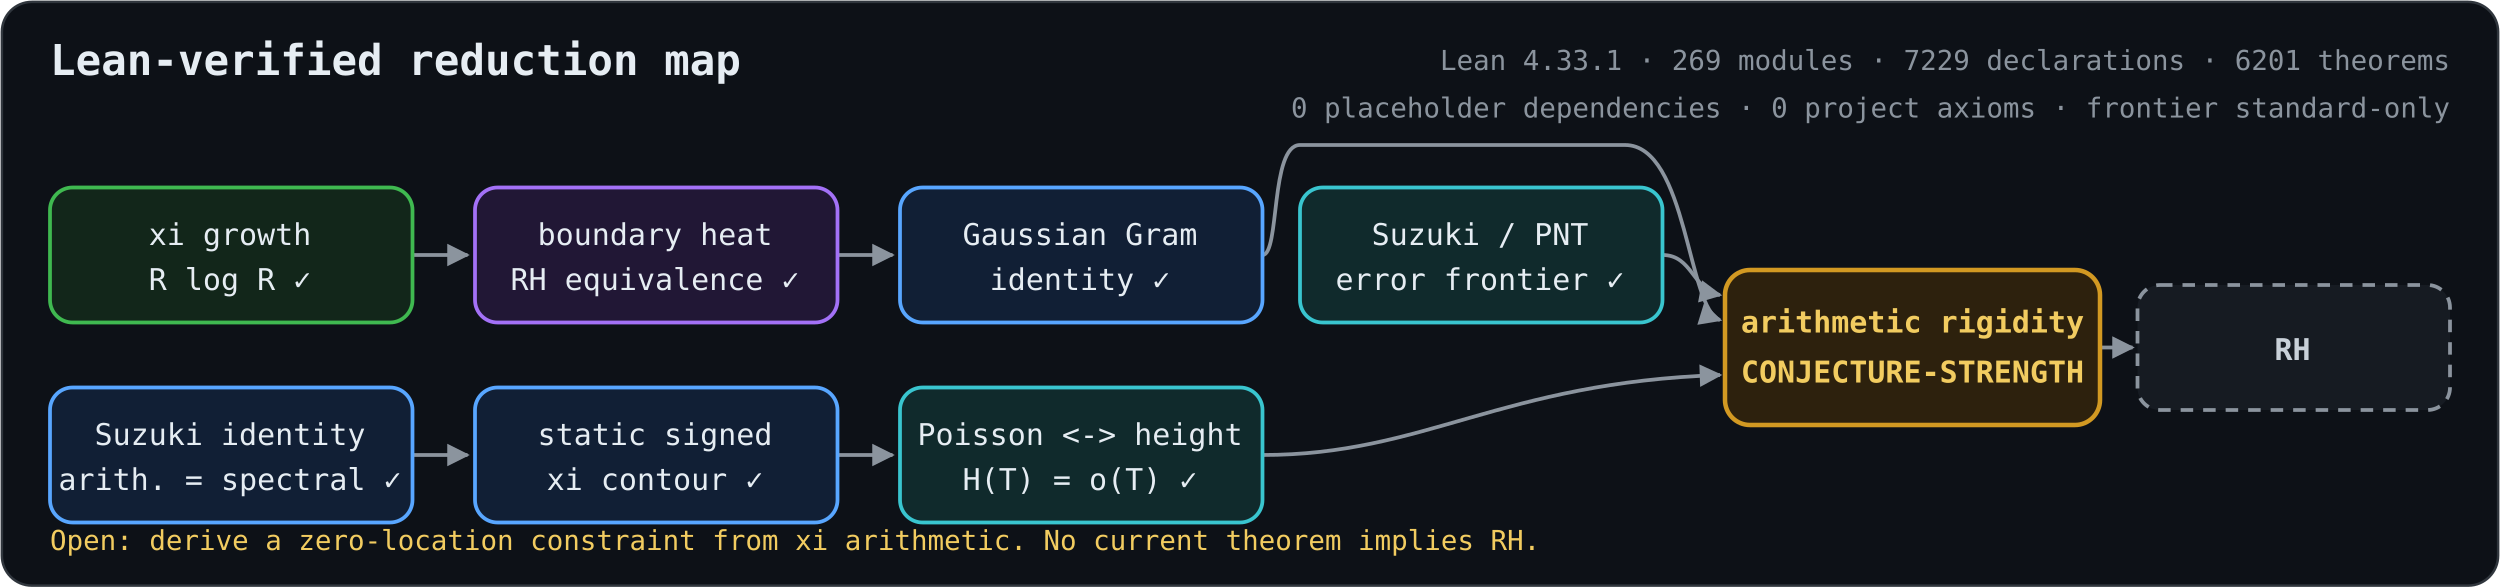
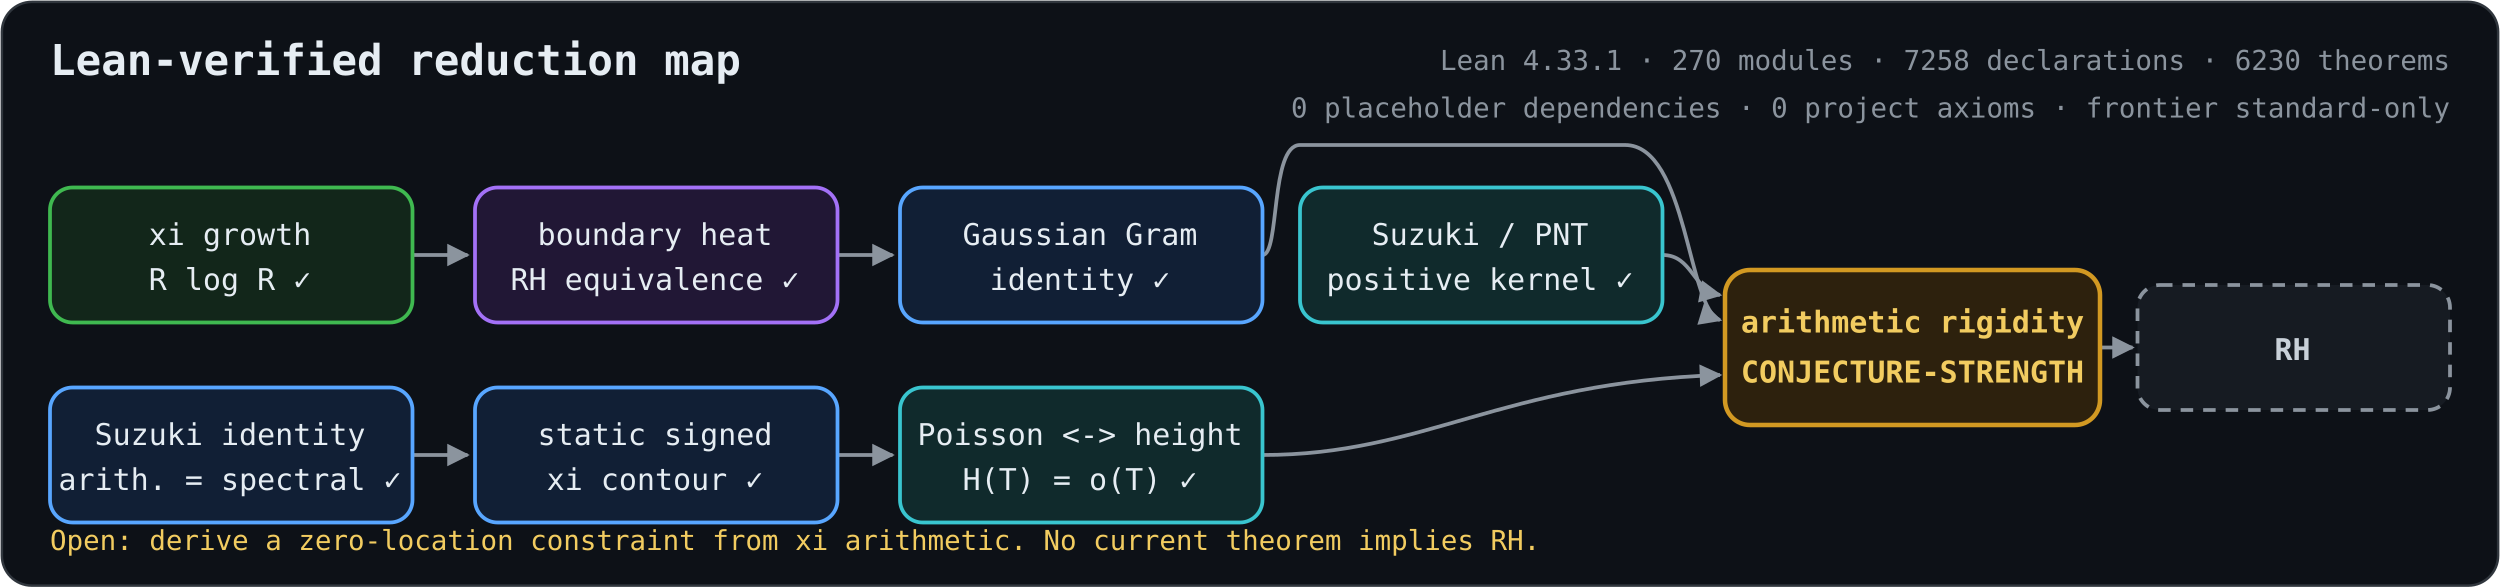
<svg xmlns="http://www.w3.org/2000/svg" role="img" aria-labelledby="title description" viewBox="0 0 1000 235">
  <defs>
    <marker id="arrow" viewBox="0 0 10 10" refX="9" refY="5" markerWidth="6" markerHeight="6" orient="auto-start-reverse">
      <path d="M 0 0 L 10 5 L 0 10 z" fill="#8b949e" />
    </marker>
    <style>
      .bg { fill: #0d1117; stroke: #30363d; }
      text { fill: #e6edf3; font-family: ui-monospace, SFMono-Regular, Menlo, Consolas, monospace; font-size: 12px; text-anchor: middle; }
      .heading { font-size: 17px; font-weight: 700; text-anchor: start; }
      .metrics { fill: #8b949e; font-size: 11px; text-anchor: end; }
      .proved rect { fill: #12261a; stroke: #3fb950; stroke-width: 1.5; }
      .proved.equivalence rect { fill: #211735; stroke: #a371f7; }
      .proved.bridge rect { fill: #111f35; stroke: #58a6ff; }
      .proved.reduction rect { fill: #102a2c; stroke: #39c5cf; }
      .open rect { fill: #2d210d; stroke: #d29922; stroke-width: 1.8; }
      .goal rect { fill: #161b22; stroke: #8b949e; stroke-width: 1.5; stroke-dasharray: 5 4; }
      .open text { fill: #f2cc60; font-weight: 700; }
      .goal text { fill: #c9d1d9; font-weight: 700; }
      .edge { fill: none; stroke: #8b949e; stroke-width: 1.5; marker-end: url(#arrow); }
      .frontier { fill: #f2cc60; font-size: 11px; text-anchor: start; }
    </style>
  </defs>
  <rect class="bg" x="0.75" y="0.75" width="998.5" height="233.5" rx="12" />
  <text class="heading" x="20" y="30">Lean-verified reduction map</text>
-   <text class="metrics" x="980" y="28">Lean 4.33.1 · 269 modules · 7229 declarations · 6201 theorems</text>
+   <text class="metrics" x="980" y="28">Lean 4.33.1 · 270 modules · 7258 declarations · 6230 theorems</text>
  <text class="metrics" x="980" y="47">0 placeholder dependencies · 0 project axioms · frontier standard-only</text>
  <path class="edge" d="M165 102 H187" />
  <path class="edge" d="M335 102 H357" />
  <path class="edge" d="M165 182 H187" />
  <path class="edge" d="M335 182 H357" />
  <path class="edge" d="M505 102 C512 102 508 58 520 58 H650 C675 58 675 124 688 128" />
  <path class="edge" d="M505 182 C570 182 600 153 688 150" />
  <path class="edge" d="M665 102 C677 102 677 116 688 118" />
  <path class="edge" d="M840 139 H853" />
  <g class="proved unconditional">
    <rect x="20" y="75" width="145" height="54" rx="9" />
    <text x="92" y="98">xi growth</text>
    <text x="92" y="116">R log R  ✓</text>
  </g>
  <g class="proved equivalence">
    <rect x="190" y="75" width="145" height="54" rx="9" />
    <text x="262" y="98">boundary heat</text>
    <text x="262" y="116">RH equivalence  ✓</text>
  </g>
  <g class="proved bridge">
    <rect x="360" y="75" width="145" height="54" rx="9" />
    <text x="432" y="98">Gaussian Gram</text>
    <text x="432" y="116">identity  ✓</text>
  </g>
  <g class="proved bridge">
    <rect x="20" y="155" width="145" height="54" rx="9" />
    <text x="92" y="178">Suzuki identity</text>
    <text x="92" y="196">arith. = spectral  ✓</text>
  </g>
  <g class="proved bridge">
    <rect x="190" y="155" width="145" height="54" rx="9" />
    <text x="262" y="178">static signed</text>
    <text x="262" y="196">xi contour  ✓</text>
  </g>
  <g class="proved reduction">
    <rect x="360" y="155" width="145" height="54" rx="9" />
    <text x="432" y="178">Poisson &lt;-&gt; height</text>
    <text x="432" y="196">H(T) = o(T)  ✓</text>
  </g>
  <g class="proved reduction">
    <rect x="520" y="75" width="145" height="54" rx="9" />
    <text x="592" y="98">Suzuki / PNT</text>
-     <text x="592" y="116">error frontier  ✓</text>
+     <text x="592" y="116">positive kernel  ✓</text>
  </g>
  <g class="open">
    <rect x="690" y="108" width="150" height="62" rx="10" />
    <text x="765" y="133">arithmetic rigidity</text>
    <text x="765" y="153">CONJECTURE-STRENGTH</text>
  </g>
  <g class="goal">
    <rect x="855" y="114" width="125" height="50" rx="9" />
    <text x="917" y="144">RH</text>
  </g>
  <text class="frontier" x="20" y="220">Open: derive a zero-location constraint from xi arithmetic. No current theorem implies RH.</text>
</svg>
